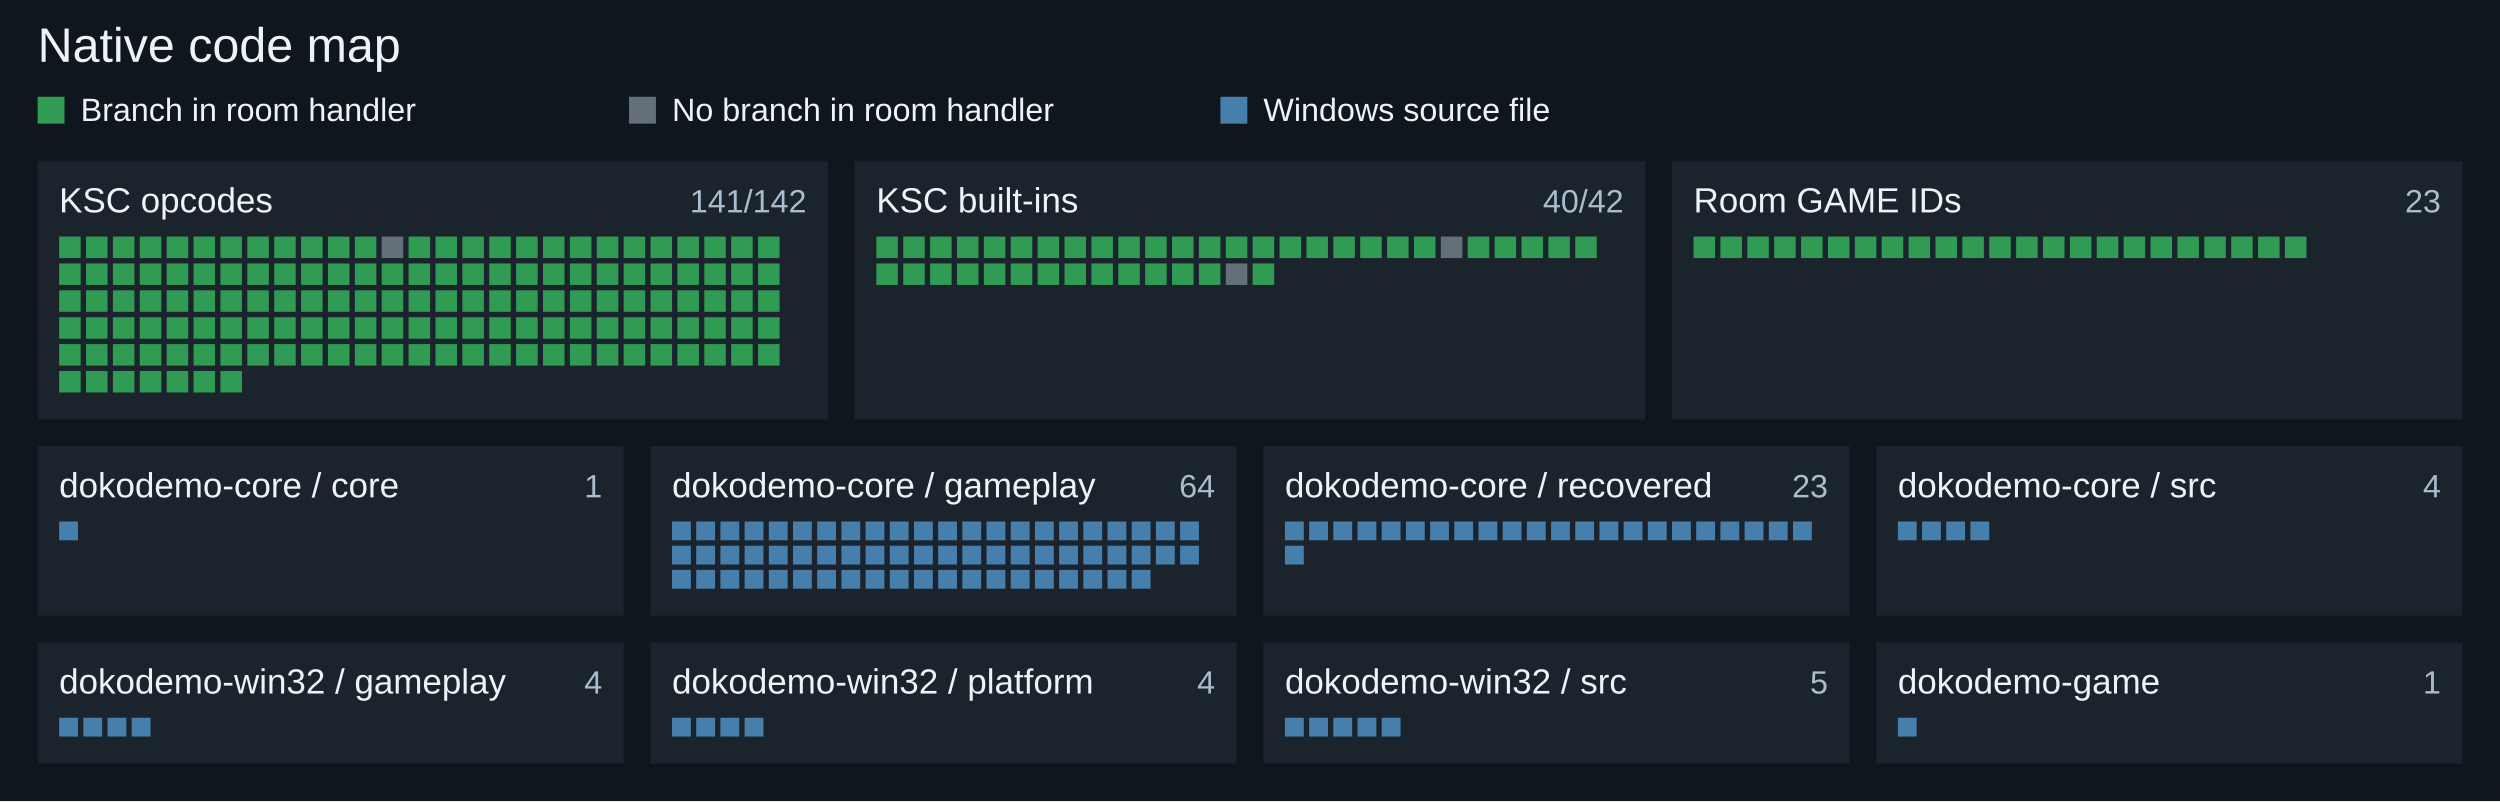
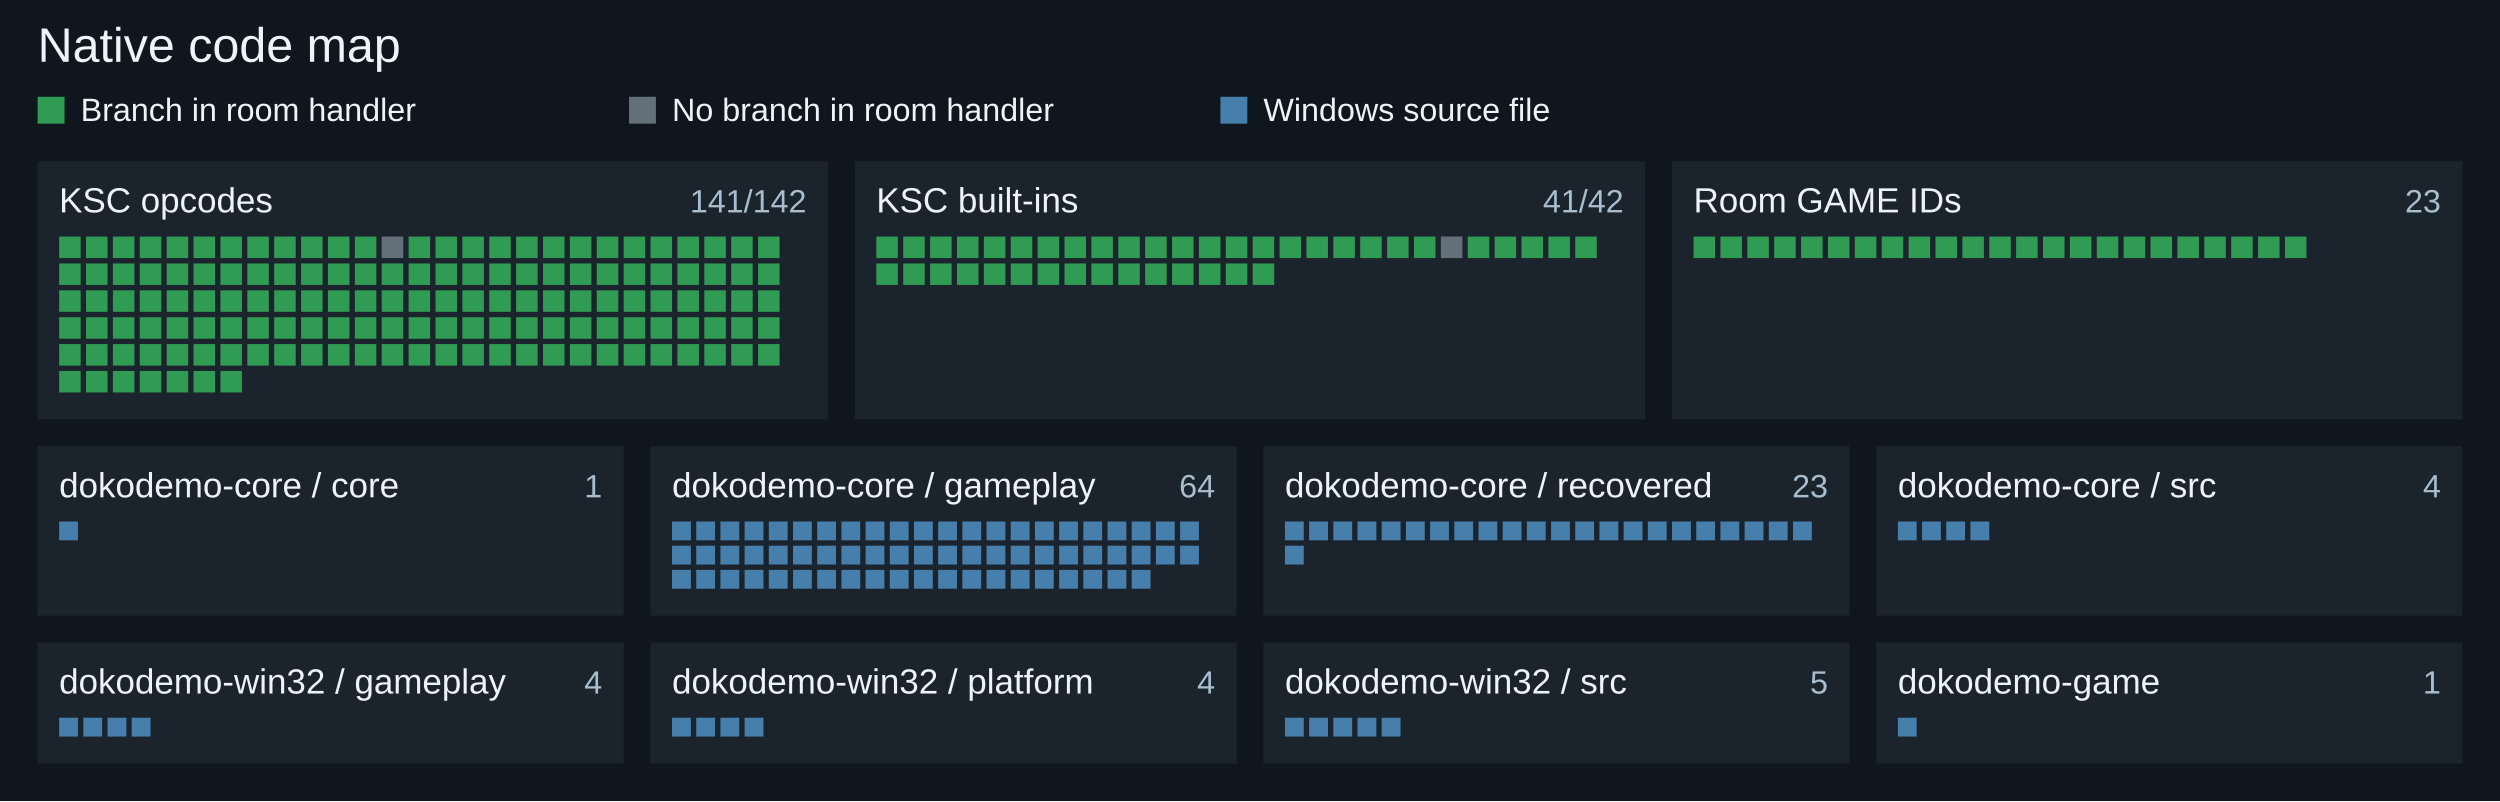
<svg xmlns="http://www.w3.org/2000/svg" width="930" height="298" viewBox="0 0 930 298" role="img" aria-label="Native code map. Each square represents a dispatch ID or Windows source file.">
  <rect x="0" y="0" width="930" height="298" fill="#10161d" />
  <g font-family="Segoe UI, Arial, sans-serif">
    <text x="14" y="23" font-size="18" fill="#edf3f8">Native code map</text>
    <rect x="14" y="36" width="10" height="10" fill="#2f9b53" />
    <text x="30" y="45" font-size="12" fill="#edf3f8">Branch in room handler</text>
    <rect x="234" y="36" width="10" height="10" fill="#63707a" />
    <text x="250" y="45" font-size="12" fill="#edf3f8">No branch in room handler</text>
    <rect x="454" y="36" width="10" height="10" fill="#477fac" />
    <text x="470" y="45" font-size="12" fill="#edf3f8">Windows source file</text>
    <rect x="14" y="60" width="294" height="96" fill="#1b242c" />
    <text x="22" y="79" font-size="13" fill="#edf3f8">KSC opcodes</text>
    <text x="300" y="79" font-size="12" fill="#a9bdce" text-anchor="end">141/142</text>
    <rect x="22" y="88" width="8" height="8" fill="#2f9b53" />
    <rect x="32" y="88" width="8" height="8" fill="#2f9b53" />
    <rect x="42" y="88" width="8" height="8" fill="#2f9b53" />
    <rect x="52" y="88" width="8" height="8" fill="#2f9b53" />
    <rect x="62" y="88" width="8" height="8" fill="#2f9b53" />
    <rect x="72" y="88" width="8" height="8" fill="#2f9b53" />
    <rect x="82" y="88" width="8" height="8" fill="#2f9b53" />
    <rect x="92" y="88" width="8" height="8" fill="#2f9b53" />
    <rect x="102" y="88" width="8" height="8" fill="#2f9b53" />
    <rect x="112" y="88" width="8" height="8" fill="#2f9b53" />
    <rect x="122" y="88" width="8" height="8" fill="#2f9b53" />
    <rect x="132" y="88" width="8" height="8" fill="#2f9b53" />
    <rect x="142" y="88" width="8" height="8" fill="#63707a" />
    <rect x="152" y="88" width="8" height="8" fill="#2f9b53" />
    <rect x="162" y="88" width="8" height="8" fill="#2f9b53" />
    <rect x="172" y="88" width="8" height="8" fill="#2f9b53" />
    <rect x="182" y="88" width="8" height="8" fill="#2f9b53" />
    <rect x="192" y="88" width="8" height="8" fill="#2f9b53" />
    <rect x="202" y="88" width="8" height="8" fill="#2f9b53" />
    <rect x="212" y="88" width="8" height="8" fill="#2f9b53" />
    <rect x="222" y="88" width="8" height="8" fill="#2f9b53" />
    <rect x="232" y="88" width="8" height="8" fill="#2f9b53" />
    <rect x="242" y="88" width="8" height="8" fill="#2f9b53" />
    <rect x="252" y="88" width="8" height="8" fill="#2f9b53" />
    <rect x="262" y="88" width="8" height="8" fill="#2f9b53" />
    <rect x="272" y="88" width="8" height="8" fill="#2f9b53" />
    <rect x="282" y="88" width="8" height="8" fill="#2f9b53" />
    <rect x="22" y="98" width="8" height="8" fill="#2f9b53" />
    <rect x="32" y="98" width="8" height="8" fill="#2f9b53" />
    <rect x="42" y="98" width="8" height="8" fill="#2f9b53" />
    <rect x="52" y="98" width="8" height="8" fill="#2f9b53" />
    <rect x="62" y="98" width="8" height="8" fill="#2f9b53" />
    <rect x="72" y="98" width="8" height="8" fill="#2f9b53" />
    <rect x="82" y="98" width="8" height="8" fill="#2f9b53" />
    <rect x="92" y="98" width="8" height="8" fill="#2f9b53" />
    <rect x="102" y="98" width="8" height="8" fill="#2f9b53" />
    <rect x="112" y="98" width="8" height="8" fill="#2f9b53" />
    <rect x="122" y="98" width="8" height="8" fill="#2f9b53" />
    <rect x="132" y="98" width="8" height="8" fill="#2f9b53" />
    <rect x="142" y="98" width="8" height="8" fill="#2f9b53" />
    <rect x="152" y="98" width="8" height="8" fill="#2f9b53" />
    <rect x="162" y="98" width="8" height="8" fill="#2f9b53" />
    <rect x="172" y="98" width="8" height="8" fill="#2f9b53" />
    <rect x="182" y="98" width="8" height="8" fill="#2f9b53" />
    <rect x="192" y="98" width="8" height="8" fill="#2f9b53" />
    <rect x="202" y="98" width="8" height="8" fill="#2f9b53" />
    <rect x="212" y="98" width="8" height="8" fill="#2f9b53" />
    <rect x="222" y="98" width="8" height="8" fill="#2f9b53" />
    <rect x="232" y="98" width="8" height="8" fill="#2f9b53" />
    <rect x="242" y="98" width="8" height="8" fill="#2f9b53" />
    <rect x="252" y="98" width="8" height="8" fill="#2f9b53" />
    <rect x="262" y="98" width="8" height="8" fill="#2f9b53" />
    <rect x="272" y="98" width="8" height="8" fill="#2f9b53" />
    <rect x="282" y="98" width="8" height="8" fill="#2f9b53" />
    <rect x="22" y="108" width="8" height="8" fill="#2f9b53" />
    <rect x="32" y="108" width="8" height="8" fill="#2f9b53" />
    <rect x="42" y="108" width="8" height="8" fill="#2f9b53" />
    <rect x="52" y="108" width="8" height="8" fill="#2f9b53" />
    <rect x="62" y="108" width="8" height="8" fill="#2f9b53" />
    <rect x="72" y="108" width="8" height="8" fill="#2f9b53" />
    <rect x="82" y="108" width="8" height="8" fill="#2f9b53" />
    <rect x="92" y="108" width="8" height="8" fill="#2f9b53" />
    <rect x="102" y="108" width="8" height="8" fill="#2f9b53" />
    <rect x="112" y="108" width="8" height="8" fill="#2f9b53" />
    <rect x="122" y="108" width="8" height="8" fill="#2f9b53" />
    <rect x="132" y="108" width="8" height="8" fill="#2f9b53" />
    <rect x="142" y="108" width="8" height="8" fill="#2f9b53" />
    <rect x="152" y="108" width="8" height="8" fill="#2f9b53" />
    <rect x="162" y="108" width="8" height="8" fill="#2f9b53" />
    <rect x="172" y="108" width="8" height="8" fill="#2f9b53" />
    <rect x="182" y="108" width="8" height="8" fill="#2f9b53" />
    <rect x="192" y="108" width="8" height="8" fill="#2f9b53" />
    <rect x="202" y="108" width="8" height="8" fill="#2f9b53" />
    <rect x="212" y="108" width="8" height="8" fill="#2f9b53" />
    <rect x="222" y="108" width="8" height="8" fill="#2f9b53" />
    <rect x="232" y="108" width="8" height="8" fill="#2f9b53" />
    <rect x="242" y="108" width="8" height="8" fill="#2f9b53" />
    <rect x="252" y="108" width="8" height="8" fill="#2f9b53" />
    <rect x="262" y="108" width="8" height="8" fill="#2f9b53" />
    <rect x="272" y="108" width="8" height="8" fill="#2f9b53" />
    <rect x="282" y="108" width="8" height="8" fill="#2f9b53" />
    <rect x="22" y="118" width="8" height="8" fill="#2f9b53" />
    <rect x="32" y="118" width="8" height="8" fill="#2f9b53" />
    <rect x="42" y="118" width="8" height="8" fill="#2f9b53" />
    <rect x="52" y="118" width="8" height="8" fill="#2f9b53" />
    <rect x="62" y="118" width="8" height="8" fill="#2f9b53" />
    <rect x="72" y="118" width="8" height="8" fill="#2f9b53" />
    <rect x="82" y="118" width="8" height="8" fill="#2f9b53" />
    <rect x="92" y="118" width="8" height="8" fill="#2f9b53" />
    <rect x="102" y="118" width="8" height="8" fill="#2f9b53" />
    <rect x="112" y="118" width="8" height="8" fill="#2f9b53" />
    <rect x="122" y="118" width="8" height="8" fill="#2f9b53" />
    <rect x="132" y="118" width="8" height="8" fill="#2f9b53" />
    <rect x="142" y="118" width="8" height="8" fill="#2f9b53" />
    <rect x="152" y="118" width="8" height="8" fill="#2f9b53" />
    <rect x="162" y="118" width="8" height="8" fill="#2f9b53" />
    <rect x="172" y="118" width="8" height="8" fill="#2f9b53" />
    <rect x="182" y="118" width="8" height="8" fill="#2f9b53" />
    <rect x="192" y="118" width="8" height="8" fill="#2f9b53" />
    <rect x="202" y="118" width="8" height="8" fill="#2f9b53" />
    <rect x="212" y="118" width="8" height="8" fill="#2f9b53" />
    <rect x="222" y="118" width="8" height="8" fill="#2f9b53" />
    <rect x="232" y="118" width="8" height="8" fill="#2f9b53" />
    <rect x="242" y="118" width="8" height="8" fill="#2f9b53" />
    <rect x="252" y="118" width="8" height="8" fill="#2f9b53" />
    <rect x="262" y="118" width="8" height="8" fill="#2f9b53" />
    <rect x="272" y="118" width="8" height="8" fill="#2f9b53" />
    <rect x="282" y="118" width="8" height="8" fill="#2f9b53" />
    <rect x="22" y="128" width="8" height="8" fill="#2f9b53" />
    <rect x="32" y="128" width="8" height="8" fill="#2f9b53" />
    <rect x="42" y="128" width="8" height="8" fill="#2f9b53" />
    <rect x="52" y="128" width="8" height="8" fill="#2f9b53" />
    <rect x="62" y="128" width="8" height="8" fill="#2f9b53" />
    <rect x="72" y="128" width="8" height="8" fill="#2f9b53" />
    <rect x="82" y="128" width="8" height="8" fill="#2f9b53" />
    <rect x="92" y="128" width="8" height="8" fill="#2f9b53" />
    <rect x="102" y="128" width="8" height="8" fill="#2f9b53" />
    <rect x="112" y="128" width="8" height="8" fill="#2f9b53" />
    <rect x="122" y="128" width="8" height="8" fill="#2f9b53" />
    <rect x="132" y="128" width="8" height="8" fill="#2f9b53" />
    <rect x="142" y="128" width="8" height="8" fill="#2f9b53" />
    <rect x="152" y="128" width="8" height="8" fill="#2f9b53" />
    <rect x="162" y="128" width="8" height="8" fill="#2f9b53" />
    <rect x="172" y="128" width="8" height="8" fill="#2f9b53" />
    <rect x="182" y="128" width="8" height="8" fill="#2f9b53" />
    <rect x="192" y="128" width="8" height="8" fill="#2f9b53" />
    <rect x="202" y="128" width="8" height="8" fill="#2f9b53" />
    <rect x="212" y="128" width="8" height="8" fill="#2f9b53" />
    <rect x="222" y="128" width="8" height="8" fill="#2f9b53" />
    <rect x="232" y="128" width="8" height="8" fill="#2f9b53" />
    <rect x="242" y="128" width="8" height="8" fill="#2f9b53" />
    <rect x="252" y="128" width="8" height="8" fill="#2f9b53" />
    <rect x="262" y="128" width="8" height="8" fill="#2f9b53" />
    <rect x="272" y="128" width="8" height="8" fill="#2f9b53" />
    <rect x="282" y="128" width="8" height="8" fill="#2f9b53" />
    <rect x="22" y="138" width="8" height="8" fill="#2f9b53" />
    <rect x="32" y="138" width="8" height="8" fill="#2f9b53" />
    <rect x="42" y="138" width="8" height="8" fill="#2f9b53" />
    <rect x="52" y="138" width="8" height="8" fill="#2f9b53" />
    <rect x="62" y="138" width="8" height="8" fill="#2f9b53" />
    <rect x="72" y="138" width="8" height="8" fill="#2f9b53" />
    <rect x="82" y="138" width="8" height="8" fill="#2f9b53" />
    <rect x="318" y="60" width="294" height="96" fill="#1b242c" />
    <text x="326" y="79" font-size="13" fill="#edf3f8">KSC built-ins</text>
-     <text x="604" y="79" font-size="12" fill="#a9bdce" text-anchor="end">40/42</text>
+     <text x="604" y="79" font-size="12" fill="#a9bdce" text-anchor="end">41/42</text>
    <rect x="326" y="88" width="8" height="8" fill="#2f9b53" />
    <rect x="336" y="88" width="8" height="8" fill="#2f9b53" />
    <rect x="346" y="88" width="8" height="8" fill="#2f9b53" />
    <rect x="356" y="88" width="8" height="8" fill="#2f9b53" />
    <rect x="366" y="88" width="8" height="8" fill="#2f9b53" />
    <rect x="376" y="88" width="8" height="8" fill="#2f9b53" />
    <rect x="386" y="88" width="8" height="8" fill="#2f9b53" />
    <rect x="396" y="88" width="8" height="8" fill="#2f9b53" />
    <rect x="406" y="88" width="8" height="8" fill="#2f9b53" />
    <rect x="416" y="88" width="8" height="8" fill="#2f9b53" />
    <rect x="426" y="88" width="8" height="8" fill="#2f9b53" />
    <rect x="436" y="88" width="8" height="8" fill="#2f9b53" />
    <rect x="446" y="88" width="8" height="8" fill="#2f9b53" />
    <rect x="456" y="88" width="8" height="8" fill="#2f9b53" />
    <rect x="466" y="88" width="8" height="8" fill="#2f9b53" />
    <rect x="476" y="88" width="8" height="8" fill="#2f9b53" />
    <rect x="486" y="88" width="8" height="8" fill="#2f9b53" />
    <rect x="496" y="88" width="8" height="8" fill="#2f9b53" />
    <rect x="506" y="88" width="8" height="8" fill="#2f9b53" />
    <rect x="516" y="88" width="8" height="8" fill="#2f9b53" />
    <rect x="526" y="88" width="8" height="8" fill="#2f9b53" />
    <rect x="536" y="88" width="8" height="8" fill="#63707a" />
    <rect x="546" y="88" width="8" height="8" fill="#2f9b53" />
    <rect x="556" y="88" width="8" height="8" fill="#2f9b53" />
    <rect x="566" y="88" width="8" height="8" fill="#2f9b53" />
    <rect x="576" y="88" width="8" height="8" fill="#2f9b53" />
    <rect x="586" y="88" width="8" height="8" fill="#2f9b53" />
    <rect x="326" y="98" width="8" height="8" fill="#2f9b53" />
    <rect x="336" y="98" width="8" height="8" fill="#2f9b53" />
    <rect x="346" y="98" width="8" height="8" fill="#2f9b53" />
    <rect x="356" y="98" width="8" height="8" fill="#2f9b53" />
    <rect x="366" y="98" width="8" height="8" fill="#2f9b53" />
    <rect x="376" y="98" width="8" height="8" fill="#2f9b53" />
    <rect x="386" y="98" width="8" height="8" fill="#2f9b53" />
    <rect x="396" y="98" width="8" height="8" fill="#2f9b53" />
    <rect x="406" y="98" width="8" height="8" fill="#2f9b53" />
    <rect x="416" y="98" width="8" height="8" fill="#2f9b53" />
    <rect x="426" y="98" width="8" height="8" fill="#2f9b53" />
    <rect x="436" y="98" width="8" height="8" fill="#2f9b53" />
    <rect x="446" y="98" width="8" height="8" fill="#2f9b53" />
-     <rect x="456" y="98" width="8" height="8" fill="#63707a" />
+     <rect x="456" y="98" width="8" height="8" fill="#2f9b53" />
    <rect x="466" y="98" width="8" height="8" fill="#2f9b53" />
    <rect x="622" y="60" width="294" height="96" fill="#1b242c" />
    <text x="630" y="79" font-size="13" fill="#edf3f8">Room GAME IDs</text>
    <text x="908" y="79" font-size="12" fill="#a9bdce" text-anchor="end">23</text>
    <rect x="630" y="88" width="8" height="8" fill="#2f9b53" />
    <rect x="640" y="88" width="8" height="8" fill="#2f9b53" />
    <rect x="650" y="88" width="8" height="8" fill="#2f9b53" />
    <rect x="660" y="88" width="8" height="8" fill="#2f9b53" />
    <rect x="670" y="88" width="8" height="8" fill="#2f9b53" />
    <rect x="680" y="88" width="8" height="8" fill="#2f9b53" />
    <rect x="690" y="88" width="8" height="8" fill="#2f9b53" />
    <rect x="700" y="88" width="8" height="8" fill="#2f9b53" />
    <rect x="710" y="88" width="8" height="8" fill="#2f9b53" />
    <rect x="720" y="88" width="8" height="8" fill="#2f9b53" />
    <rect x="730" y="88" width="8" height="8" fill="#2f9b53" />
    <rect x="740" y="88" width="8" height="8" fill="#2f9b53" />
    <rect x="750" y="88" width="8" height="8" fill="#2f9b53" />
    <rect x="760" y="88" width="8" height="8" fill="#2f9b53" />
    <rect x="770" y="88" width="8" height="8" fill="#2f9b53" />
    <rect x="780" y="88" width="8" height="8" fill="#2f9b53" />
    <rect x="790" y="88" width="8" height="8" fill="#2f9b53" />
    <rect x="800" y="88" width="8" height="8" fill="#2f9b53" />
    <rect x="810" y="88" width="8" height="8" fill="#2f9b53" />
    <rect x="820" y="88" width="8" height="8" fill="#2f9b53" />
    <rect x="830" y="88" width="8" height="8" fill="#2f9b53" />
    <rect x="840" y="88" width="8" height="8" fill="#2f9b53" />
    <rect x="850" y="88" width="8" height="8" fill="#2f9b53" />
    <rect x="14" y="166" width="218" height="63" fill="#1b242c" />
    <text x="22" y="185" font-size="13" fill="#edf3f8">dokodemo-core / core</text>
    <text x="224" y="185" font-size="12" fill="#a9bdce" text-anchor="end">1</text>
    <rect x="22" y="194" width="7" height="7" fill="#477fac" />
    <rect x="242" y="166" width="218" height="63" fill="#1b242c" />
    <text x="250" y="185" font-size="13" fill="#edf3f8">dokodemo-core / gameplay</text>
    <text x="452" y="185" font-size="12" fill="#a9bdce" text-anchor="end">64</text>
    <rect x="250" y="194" width="7" height="7" fill="#477fac" />
    <rect x="259" y="194" width="7" height="7" fill="#477fac" />
    <rect x="268" y="194" width="7" height="7" fill="#477fac" />
    <rect x="277" y="194" width="7" height="7" fill="#477fac" />
    <rect x="286" y="194" width="7" height="7" fill="#477fac" />
    <rect x="295" y="194" width="7" height="7" fill="#477fac" />
    <rect x="304" y="194" width="7" height="7" fill="#477fac" />
    <rect x="313" y="194" width="7" height="7" fill="#477fac" />
    <rect x="322" y="194" width="7" height="7" fill="#477fac" />
    <rect x="331" y="194" width="7" height="7" fill="#477fac" />
    <rect x="340" y="194" width="7" height="7" fill="#477fac" />
    <rect x="349" y="194" width="7" height="7" fill="#477fac" />
    <rect x="358" y="194" width="7" height="7" fill="#477fac" />
    <rect x="367" y="194" width="7" height="7" fill="#477fac" />
    <rect x="376" y="194" width="7" height="7" fill="#477fac" />
    <rect x="385" y="194" width="7" height="7" fill="#477fac" />
    <rect x="394" y="194" width="7" height="7" fill="#477fac" />
    <rect x="403" y="194" width="7" height="7" fill="#477fac" />
    <rect x="412" y="194" width="7" height="7" fill="#477fac" />
    <rect x="421" y="194" width="7" height="7" fill="#477fac" />
    <rect x="430" y="194" width="7" height="7" fill="#477fac" />
    <rect x="439" y="194" width="7" height="7" fill="#477fac" />
    <rect x="250" y="203" width="7" height="7" fill="#477fac" />
    <rect x="259" y="203" width="7" height="7" fill="#477fac" />
    <rect x="268" y="203" width="7" height="7" fill="#477fac" />
    <rect x="277" y="203" width="7" height="7" fill="#477fac" />
    <rect x="286" y="203" width="7" height="7" fill="#477fac" />
    <rect x="295" y="203" width="7" height="7" fill="#477fac" />
    <rect x="304" y="203" width="7" height="7" fill="#477fac" />
    <rect x="313" y="203" width="7" height="7" fill="#477fac" />
    <rect x="322" y="203" width="7" height="7" fill="#477fac" />
    <rect x="331" y="203" width="7" height="7" fill="#477fac" />
    <rect x="340" y="203" width="7" height="7" fill="#477fac" />
    <rect x="349" y="203" width="7" height="7" fill="#477fac" />
    <rect x="358" y="203" width="7" height="7" fill="#477fac" />
    <rect x="367" y="203" width="7" height="7" fill="#477fac" />
    <rect x="376" y="203" width="7" height="7" fill="#477fac" />
    <rect x="385" y="203" width="7" height="7" fill="#477fac" />
    <rect x="394" y="203" width="7" height="7" fill="#477fac" />
    <rect x="403" y="203" width="7" height="7" fill="#477fac" />
    <rect x="412" y="203" width="7" height="7" fill="#477fac" />
    <rect x="421" y="203" width="7" height="7" fill="#477fac" />
    <rect x="430" y="203" width="7" height="7" fill="#477fac" />
    <rect x="439" y="203" width="7" height="7" fill="#477fac" />
    <rect x="250" y="212" width="7" height="7" fill="#477fac" />
    <rect x="259" y="212" width="7" height="7" fill="#477fac" />
    <rect x="268" y="212" width="7" height="7" fill="#477fac" />
    <rect x="277" y="212" width="7" height="7" fill="#477fac" />
    <rect x="286" y="212" width="7" height="7" fill="#477fac" />
    <rect x="295" y="212" width="7" height="7" fill="#477fac" />
    <rect x="304" y="212" width="7" height="7" fill="#477fac" />
    <rect x="313" y="212" width="7" height="7" fill="#477fac" />
    <rect x="322" y="212" width="7" height="7" fill="#477fac" />
    <rect x="331" y="212" width="7" height="7" fill="#477fac" />
    <rect x="340" y="212" width="7" height="7" fill="#477fac" />
    <rect x="349" y="212" width="7" height="7" fill="#477fac" />
    <rect x="358" y="212" width="7" height="7" fill="#477fac" />
    <rect x="367" y="212" width="7" height="7" fill="#477fac" />
    <rect x="376" y="212" width="7" height="7" fill="#477fac" />
    <rect x="385" y="212" width="7" height="7" fill="#477fac" />
    <rect x="394" y="212" width="7" height="7" fill="#477fac" />
    <rect x="403" y="212" width="7" height="7" fill="#477fac" />
    <rect x="412" y="212" width="7" height="7" fill="#477fac" />
    <rect x="421" y="212" width="7" height="7" fill="#477fac" />
    <rect x="470" y="166" width="218" height="63" fill="#1b242c" />
    <text x="478" y="185" font-size="13" fill="#edf3f8">dokodemo-core / recovered</text>
    <text x="680" y="185" font-size="12" fill="#a9bdce" text-anchor="end">23</text>
    <rect x="478" y="194" width="7" height="7" fill="#477fac" />
    <rect x="487" y="194" width="7" height="7" fill="#477fac" />
    <rect x="496" y="194" width="7" height="7" fill="#477fac" />
    <rect x="505" y="194" width="7" height="7" fill="#477fac" />
    <rect x="514" y="194" width="7" height="7" fill="#477fac" />
    <rect x="523" y="194" width="7" height="7" fill="#477fac" />
    <rect x="532" y="194" width="7" height="7" fill="#477fac" />
    <rect x="541" y="194" width="7" height="7" fill="#477fac" />
    <rect x="550" y="194" width="7" height="7" fill="#477fac" />
    <rect x="559" y="194" width="7" height="7" fill="#477fac" />
    <rect x="568" y="194" width="7" height="7" fill="#477fac" />
    <rect x="577" y="194" width="7" height="7" fill="#477fac" />
    <rect x="586" y="194" width="7" height="7" fill="#477fac" />
    <rect x="595" y="194" width="7" height="7" fill="#477fac" />
    <rect x="604" y="194" width="7" height="7" fill="#477fac" />
    <rect x="613" y="194" width="7" height="7" fill="#477fac" />
    <rect x="622" y="194" width="7" height="7" fill="#477fac" />
    <rect x="631" y="194" width="7" height="7" fill="#477fac" />
    <rect x="640" y="194" width="7" height="7" fill="#477fac" />
    <rect x="649" y="194" width="7" height="7" fill="#477fac" />
    <rect x="658" y="194" width="7" height="7" fill="#477fac" />
    <rect x="667" y="194" width="7" height="7" fill="#477fac" />
    <rect x="478" y="203" width="7" height="7" fill="#477fac" />
    <rect x="698" y="166" width="218" height="63" fill="#1b242c" />
    <text x="706" y="185" font-size="13" fill="#edf3f8">dokodemo-core / src</text>
    <text x="908" y="185" font-size="12" fill="#a9bdce" text-anchor="end">4</text>
    <rect x="706" y="194" width="7" height="7" fill="#477fac" />
    <rect x="715" y="194" width="7" height="7" fill="#477fac" />
    <rect x="724" y="194" width="7" height="7" fill="#477fac" />
    <rect x="733" y="194" width="7" height="7" fill="#477fac" />
    <rect x="14" y="239" width="218" height="45" fill="#1b242c" />
    <text x="22" y="258" font-size="13" fill="#edf3f8">dokodemo-win32 / gameplay</text>
    <text x="224" y="258" font-size="12" fill="#a9bdce" text-anchor="end">4</text>
    <rect x="22" y="267" width="7" height="7" fill="#477fac" />
    <rect x="31" y="267" width="7" height="7" fill="#477fac" />
    <rect x="40" y="267" width="7" height="7" fill="#477fac" />
    <rect x="49" y="267" width="7" height="7" fill="#477fac" />
    <rect x="242" y="239" width="218" height="45" fill="#1b242c" />
    <text x="250" y="258" font-size="13" fill="#edf3f8">dokodemo-win32 / platform</text>
    <text x="452" y="258" font-size="12" fill="#a9bdce" text-anchor="end">4</text>
    <rect x="250" y="267" width="7" height="7" fill="#477fac" />
    <rect x="259" y="267" width="7" height="7" fill="#477fac" />
    <rect x="268" y="267" width="7" height="7" fill="#477fac" />
    <rect x="277" y="267" width="7" height="7" fill="#477fac" />
    <rect x="470" y="239" width="218" height="45" fill="#1b242c" />
    <text x="478" y="258" font-size="13" fill="#edf3f8">dokodemo-win32 / src</text>
    <text x="680" y="258" font-size="12" fill="#a9bdce" text-anchor="end">5</text>
    <rect x="478" y="267" width="7" height="7" fill="#477fac" />
    <rect x="487" y="267" width="7" height="7" fill="#477fac" />
    <rect x="496" y="267" width="7" height="7" fill="#477fac" />
    <rect x="505" y="267" width="7" height="7" fill="#477fac" />
    <rect x="514" y="267" width="7" height="7" fill="#477fac" />
    <rect x="698" y="239" width="218" height="45" fill="#1b242c" />
    <text x="706" y="258" font-size="13" fill="#edf3f8">dokodemo-game</text>
    <text x="908" y="258" font-size="12" fill="#a9bdce" text-anchor="end">1</text>
    <rect x="706" y="267" width="7" height="7" fill="#477fac" />
  </g>
</svg>
